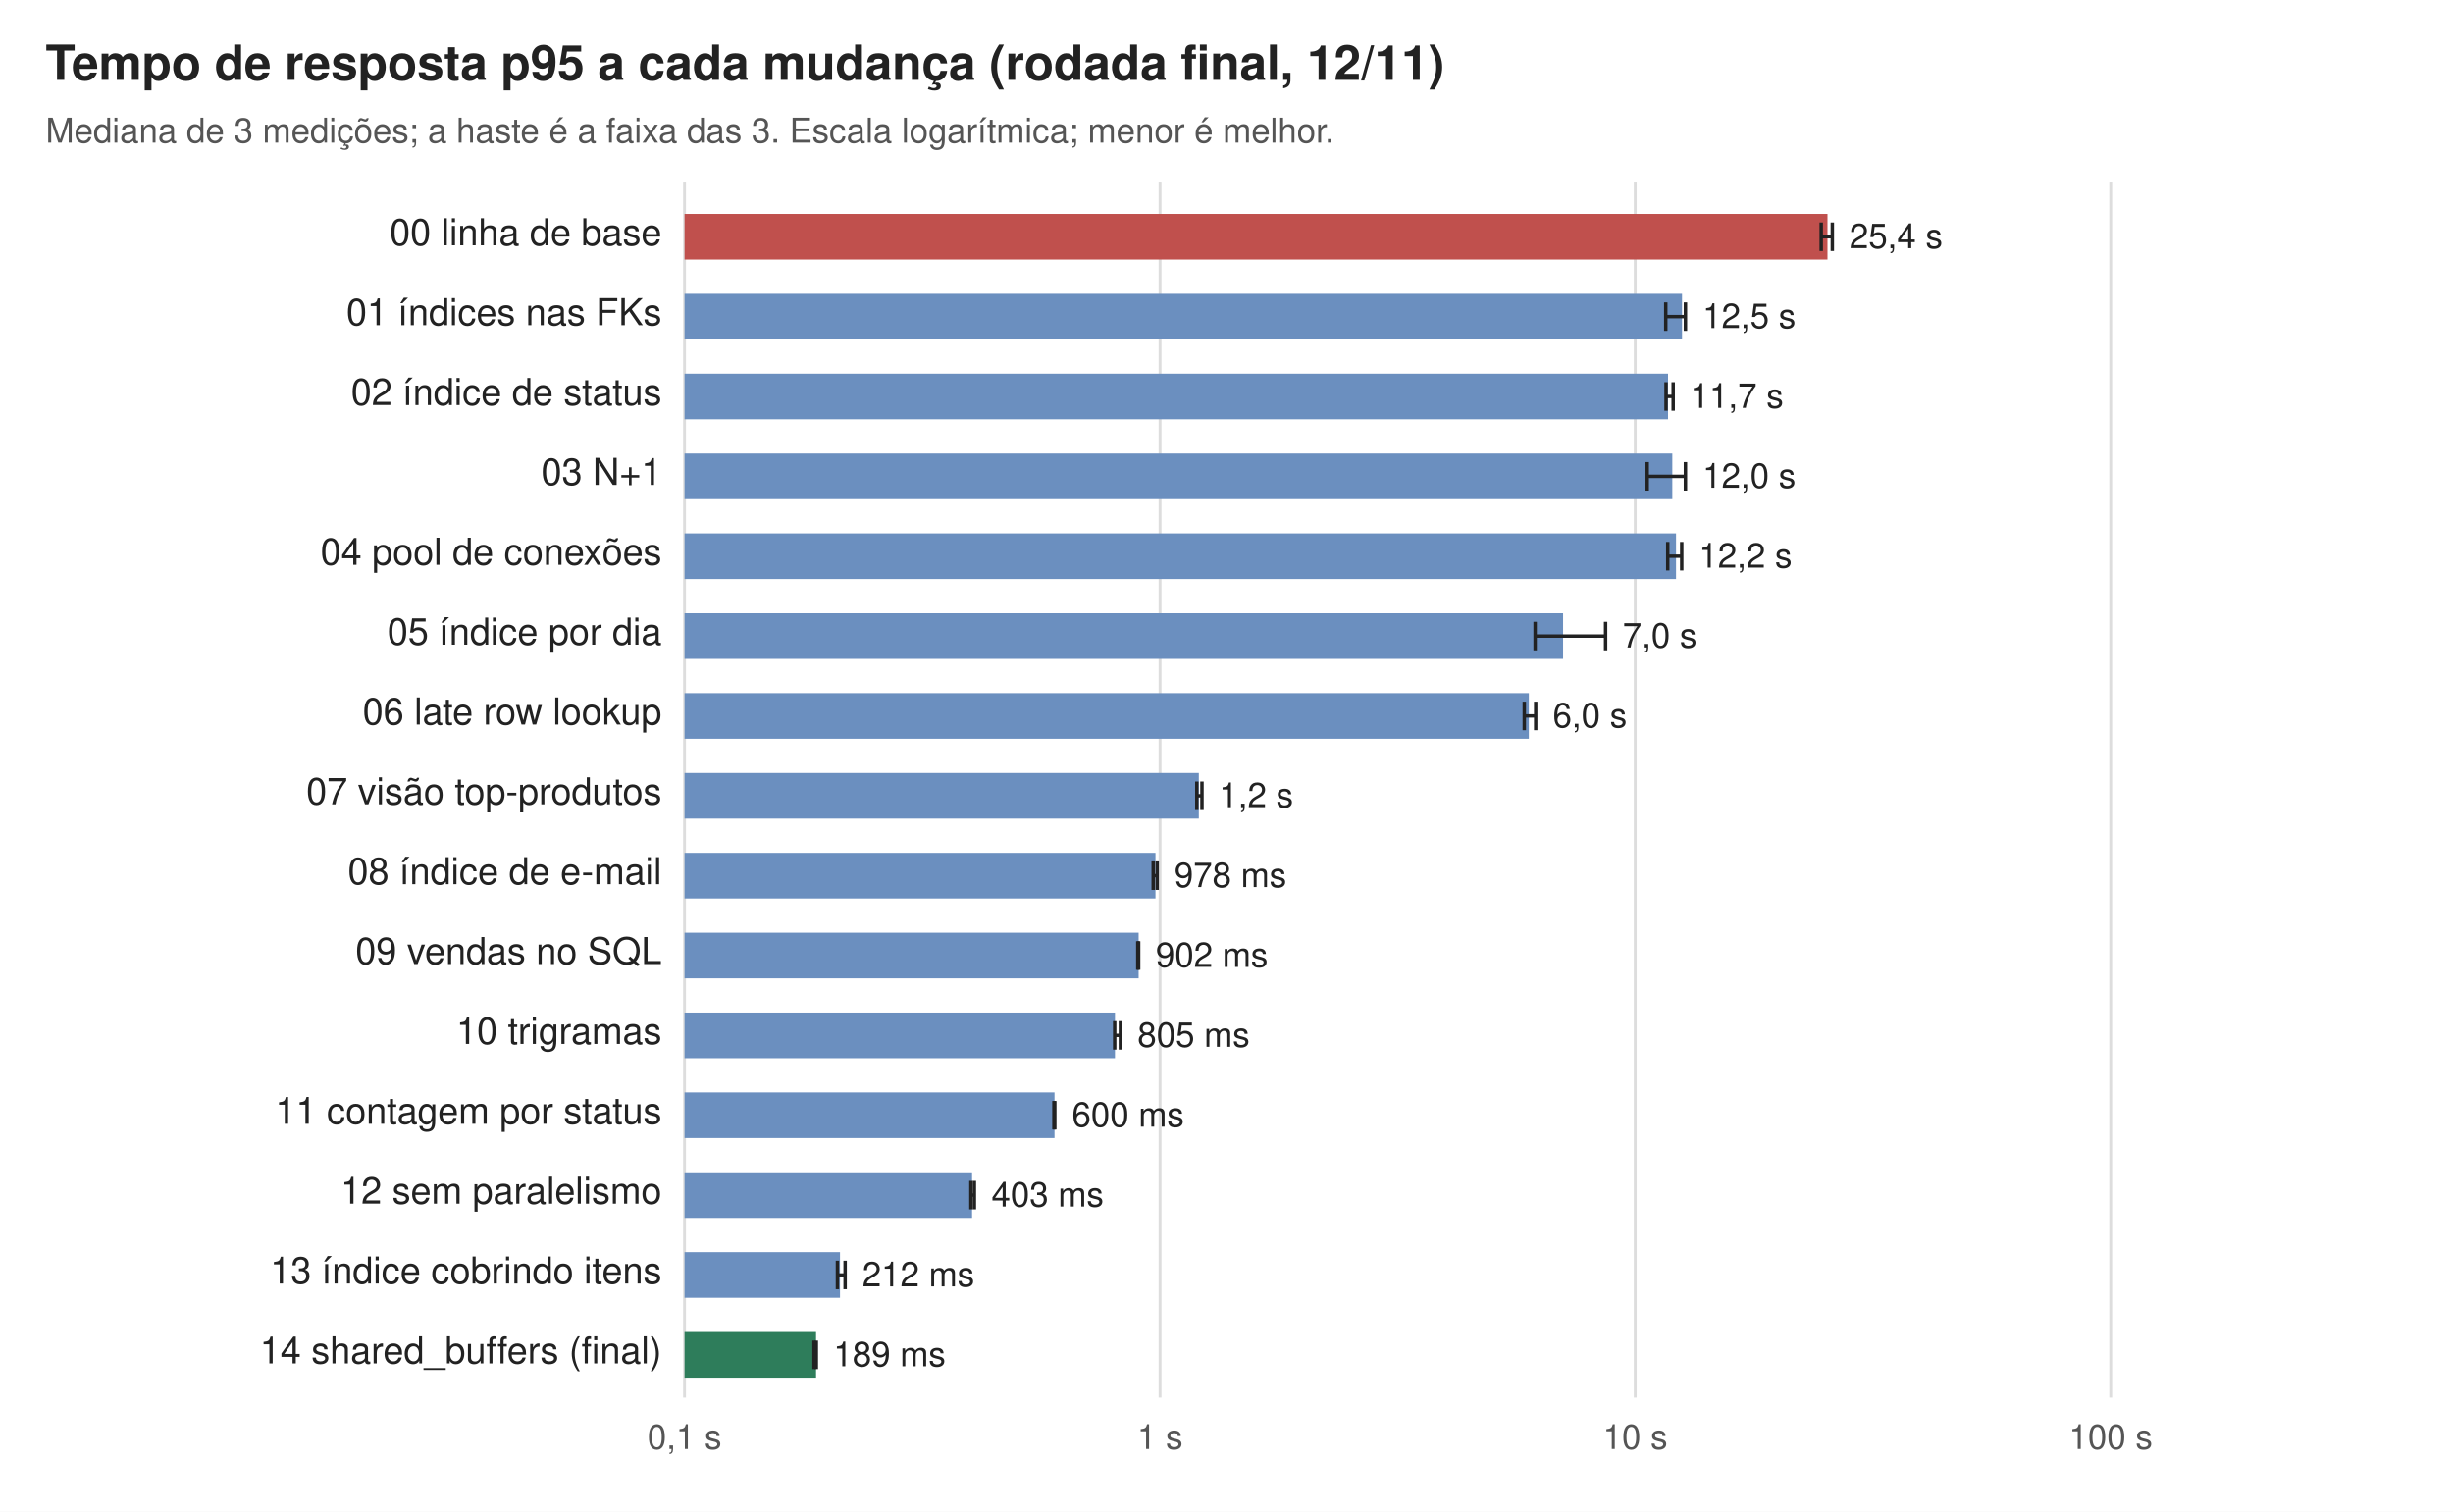
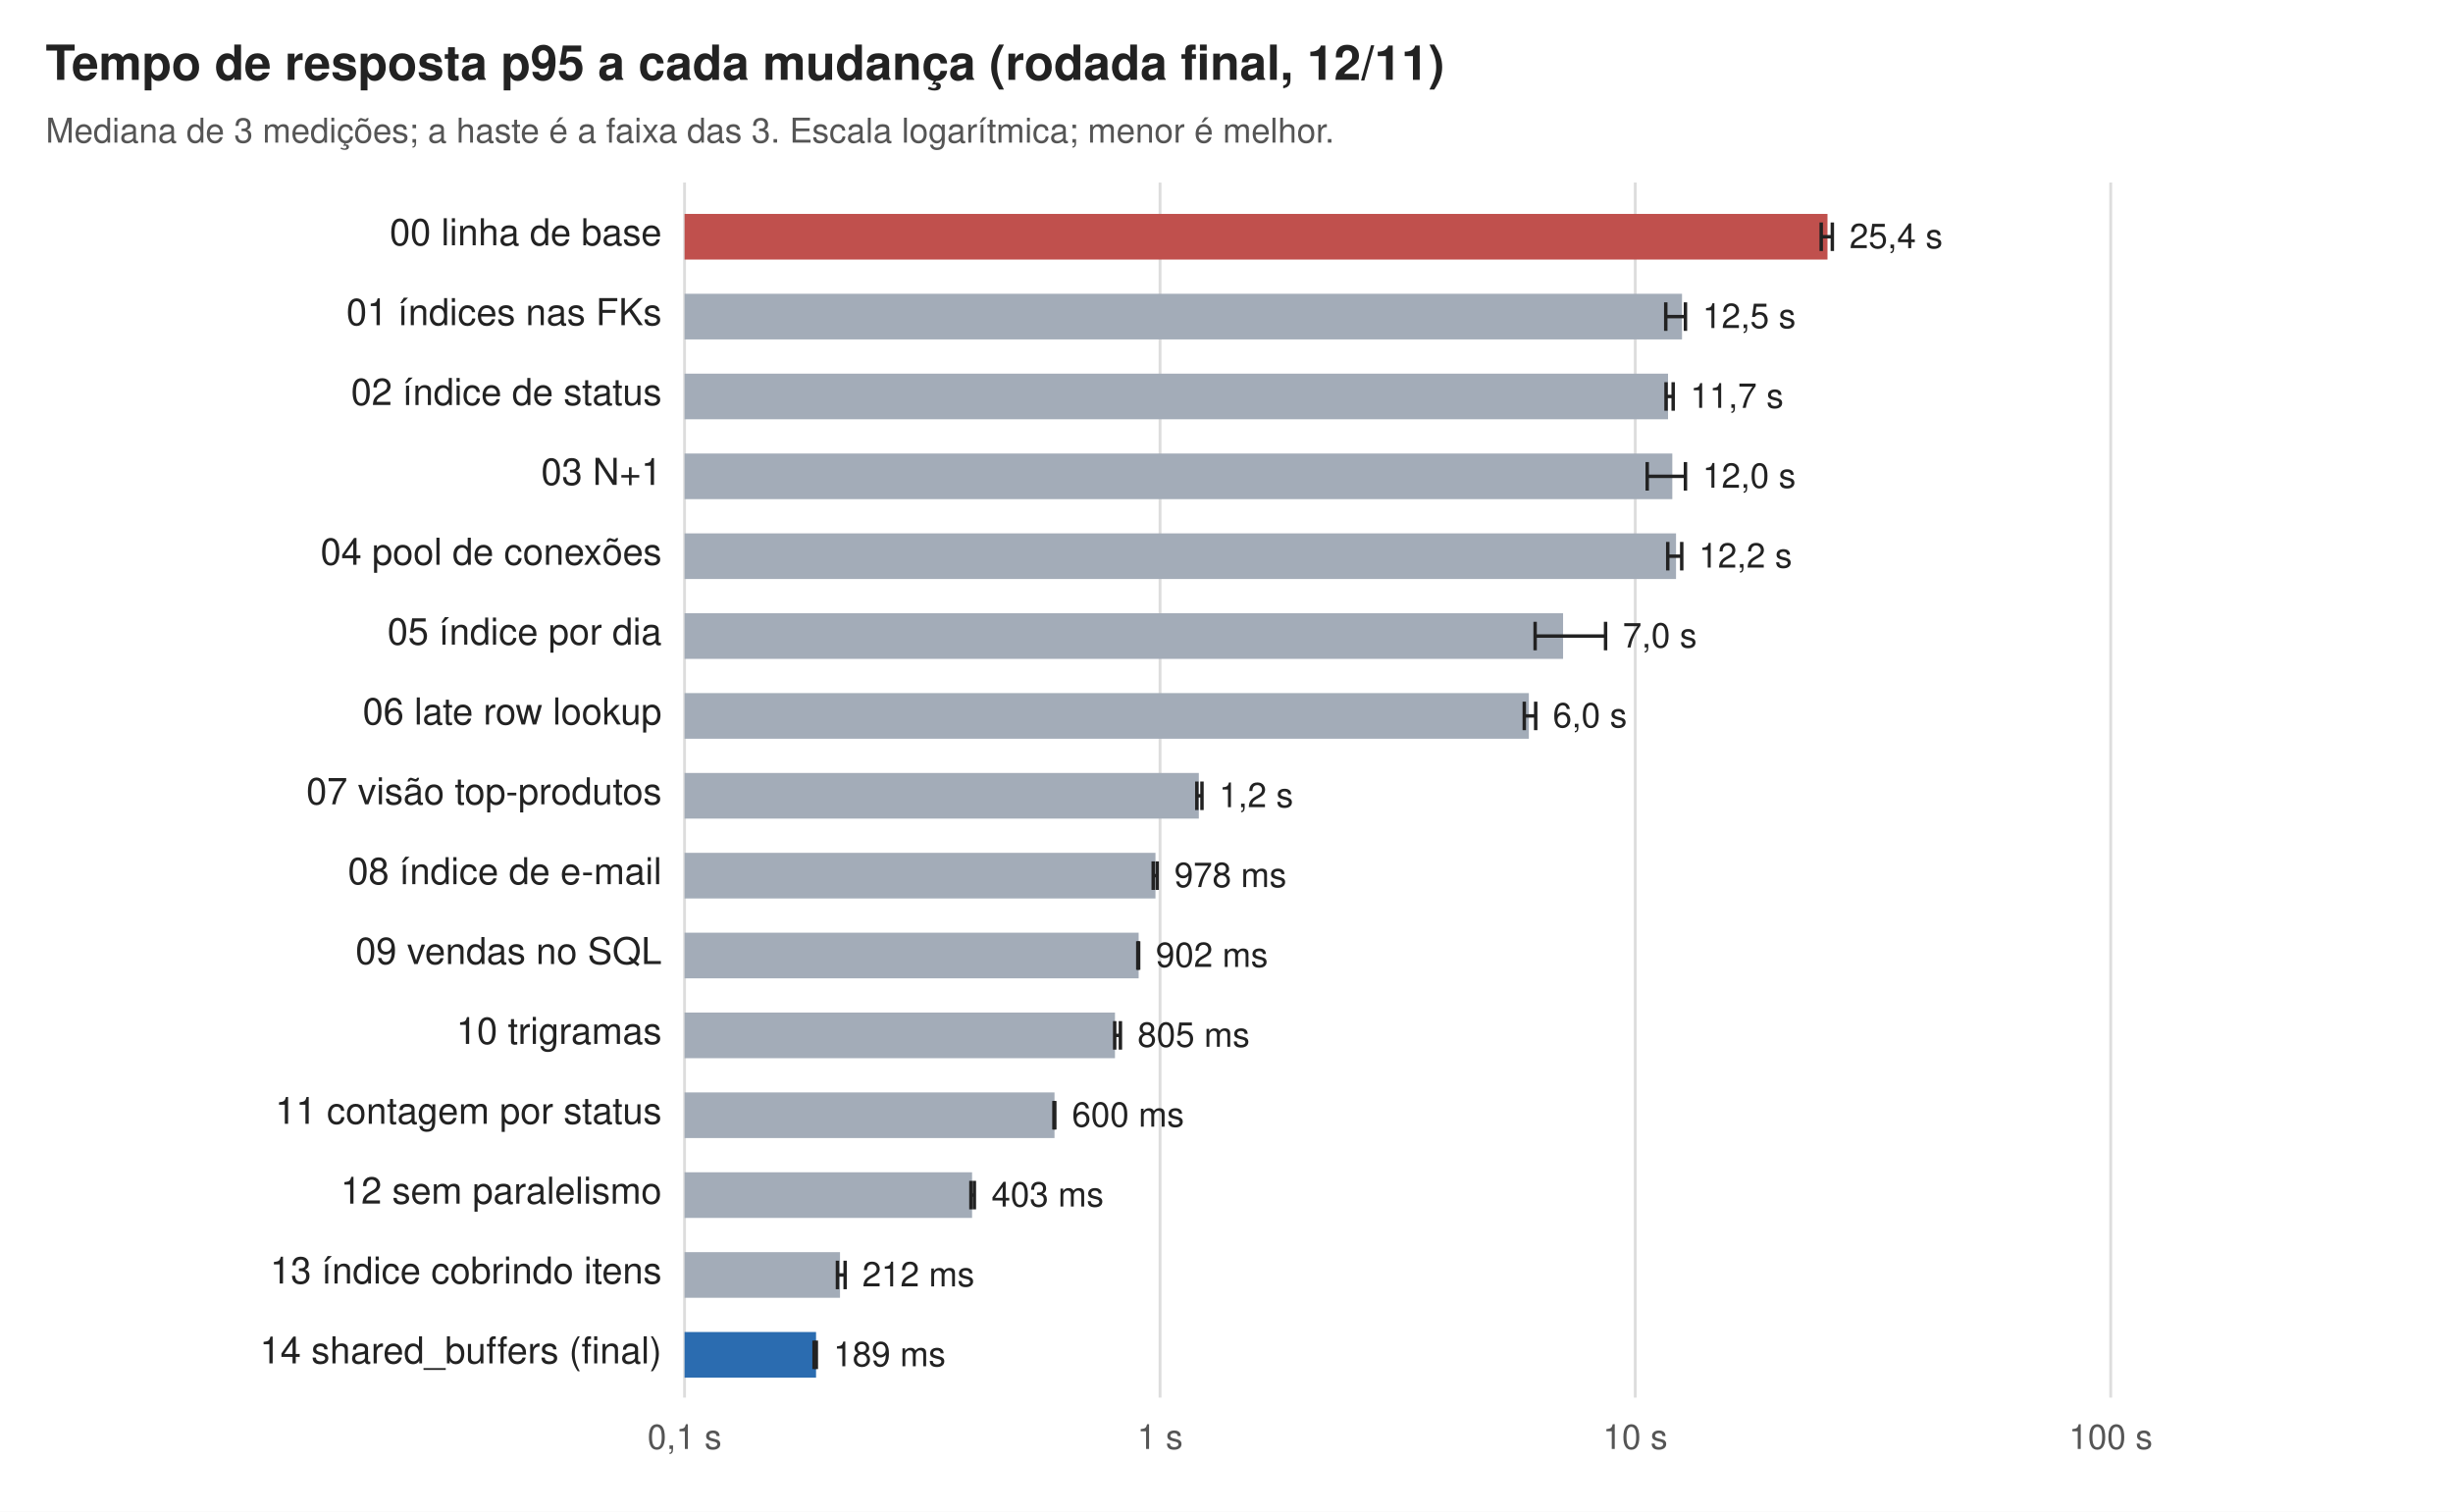
<svg xmlns="http://www.w3.org/2000/svg" width="860" height="530" viewBox="0 0 860 530" role="img" aria-label="Tempo de resposta p95 a cada mudança (rodada final, 12/11)" font-family="Helvetica, Arial, sans-serif">
  <rect width="100%" height="100%" fill="#ffffff" />
  <text x="16.0" y="28.0" font-size="17" fill="#222" text-anchor="start" font-weight="bold">Tempo de resposta p95 a cada mudança (rodada final, 12/11)</text>
  <text x="16.0" y="50.0" font-size="12" fill="#555" text-anchor="start" font-weight="normal">Mediana de 3 medições; a haste é a faixa das 3. Escala logarítmica; menor é melhor.</text>
  <line x1="240.0" y1="64" x2="240.0" y2="490" stroke="#dddddd" />
  <text x="240.0" y="508.0" font-size="12" fill="#555" text-anchor="middle" font-weight="normal">0,1 s</text>
  <line x1="406.7" y1="64" x2="406.7" y2="490" stroke="#dddddd" />
  <text x="406.7" y="508.0" font-size="12" fill="#555" text-anchor="middle" font-weight="normal">1 s</text>
  <line x1="573.3" y1="64" x2="573.3" y2="490" stroke="#dddddd" />
  <text x="573.3" y="508.0" font-size="12" fill="#555" text-anchor="middle" font-weight="normal">10 s</text>
  <line x1="740.0" y1="64" x2="740.0" y2="490" stroke="#dddddd" />
  <text x="740.0" y="508.0" font-size="12" fill="#555" text-anchor="middle" font-weight="normal">100 s</text>
  <text x="232.0" y="86.0" font-size="13" fill="#222" text-anchor="end" font-weight="normal">00 linha de base</text>
  <rect x="240" y="75" width="400.7" height="16" fill="#c0504d" />
  <line x1="638.5" y1="83" x2="642.4" y2="83" stroke="#222" stroke-width="1.2" />
  <line x1="638.5" y1="78" x2="638.5" y2="88" stroke="#222" stroke-width="1.2" />
  <line x1="642.4" y1="78" x2="642.4" y2="88" stroke="#222" stroke-width="1.2" />
  <text x="648.4" y="87.0" font-size="12" fill="#222" text-anchor="start" font-weight="normal">25,4 s</text>
  <text x="232.0" y="114.0" font-size="13" fill="#222" text-anchor="end" font-weight="normal">01 índices nas FKs</text>
-   <rect x="240" y="103" width="349.7" height="16" fill="#6b8fbf" />
+   <rect x="240" y="103" width="349.7" height="16" fill="#a3acb8" />
  <line x1="584.0" y1="111" x2="590.9" y2="111" stroke="#222" stroke-width="1.2" />
  <line x1="584.0" y1="106" x2="584.0" y2="116" stroke="#222" stroke-width="1.2" />
  <line x1="590.9" y1="106" x2="590.9" y2="116" stroke="#222" stroke-width="1.2" />
  <text x="596.9" y="115.0" font-size="12" fill="#222" text-anchor="start" font-weight="normal">12,5 s</text>
  <text x="232.0" y="142.0" font-size="13" fill="#222" text-anchor="end" font-weight="normal">02 índice de status</text>
-   <rect x="240" y="131" width="344.8" height="16" fill="#6b8fbf" />
+   <rect x="240" y="131" width="344.8" height="16" fill="#a3acb8" />
  <line x1="584.1" y1="139" x2="586.6" y2="139" stroke="#222" stroke-width="1.2" />
  <line x1="584.1" y1="134" x2="584.1" y2="144" stroke="#222" stroke-width="1.2" />
  <line x1="586.6" y1="134" x2="586.6" y2="144" stroke="#222" stroke-width="1.2" />
  <text x="592.6" y="143.0" font-size="12" fill="#222" text-anchor="start" font-weight="normal">11,7 s</text>
  <text x="232.0" y="170.0" font-size="13" fill="#222" text-anchor="end" font-weight="normal">03 N+1</text>
-   <rect x="240" y="159" width="346.3" height="16" fill="#6b8fbf" />
+   <rect x="240" y="159" width="346.3" height="16" fill="#a3acb8" />
  <line x1="577.5" y1="167" x2="590.9" y2="167" stroke="#222" stroke-width="1.2" />
  <line x1="577.5" y1="162" x2="577.5" y2="172" stroke="#222" stroke-width="1.2" />
  <line x1="590.9" y1="162" x2="590.9" y2="172" stroke="#222" stroke-width="1.2" />
  <text x="596.9" y="171.0" font-size="12" fill="#222" text-anchor="start" font-weight="normal">12,0 s</text>
  <text x="232.0" y="198.0" font-size="13" fill="#222" text-anchor="end" font-weight="normal">04 pool de conexões</text>
-   <rect x="240" y="187" width="347.6" height="16" fill="#6b8fbf" />
+   <rect x="240" y="187" width="347.6" height="16" fill="#a3acb8" />
  <line x1="584.7" y1="195" x2="589.6" y2="195" stroke="#222" stroke-width="1.2" />
  <line x1="584.7" y1="190" x2="584.7" y2="200" stroke="#222" stroke-width="1.2" />
  <line x1="589.6" y1="190" x2="589.6" y2="200" stroke="#222" stroke-width="1.2" />
  <text x="595.6" y="199.0" font-size="12" fill="#222" text-anchor="start" font-weight="normal">12,2 s</text>
  <text x="232.0" y="226.0" font-size="13" fill="#222" text-anchor="end" font-weight="normal">05 índice por dia</text>
-   <rect x="240" y="215" width="308.0" height="16" fill="#6b8fbf" />
+   <rect x="240" y="215" width="308.0" height="16" fill="#a3acb8" />
  <line x1="538.2" y1="223" x2="562.9" y2="223" stroke="#222" stroke-width="1.2" />
  <line x1="538.2" y1="218" x2="538.2" y2="228" stroke="#222" stroke-width="1.2" />
  <line x1="562.9" y1="218" x2="562.9" y2="228" stroke="#222" stroke-width="1.2" />
  <text x="568.9" y="227.0" font-size="12" fill="#222" text-anchor="start" font-weight="normal">7,0 s</text>
  <text x="232.0" y="254.0" font-size="13" fill="#222" text-anchor="end" font-weight="normal">06 late row lookup</text>
-   <rect x="240" y="243" width="296.0" height="16" fill="#6b8fbf" />
+   <rect x="240" y="243" width="296.0" height="16" fill="#a3acb8" />
  <line x1="534.4" y1="251" x2="538.4" y2="251" stroke="#222" stroke-width="1.2" />
  <line x1="534.4" y1="246" x2="534.4" y2="256" stroke="#222" stroke-width="1.2" />
  <line x1="538.4" y1="246" x2="538.4" y2="256" stroke="#222" stroke-width="1.2" />
  <text x="544.4" y="255.0" font-size="12" fill="#222" text-anchor="start" font-weight="normal">6,0 s</text>
  <text x="232.0" y="282.0" font-size="13" fill="#222" text-anchor="end" font-weight="normal">07 visão top-produtos</text>
-   <rect x="240" y="271" width="180.3" height="16" fill="#6b8fbf" />
+   <rect x="240" y="271" width="180.3" height="16" fill="#a3acb8" />
  <line x1="419.6" y1="279" x2="421.4" y2="279" stroke="#222" stroke-width="1.2" />
  <line x1="419.6" y1="274" x2="419.6" y2="284" stroke="#222" stroke-width="1.2" />
  <line x1="421.4" y1="274" x2="421.4" y2="284" stroke="#222" stroke-width="1.2" />
  <text x="427.4" y="283.0" font-size="12" fill="#222" text-anchor="start" font-weight="normal">1,2 s</text>
  <text x="232.0" y="310.0" font-size="13" fill="#222" text-anchor="end" font-weight="normal">08 índice de e-mail</text>
-   <rect x="240" y="299" width="165.1" height="16" fill="#6b8fbf" />
+   <rect x="240" y="299" width="165.1" height="16" fill="#a3acb8" />
  <line x1="404.3" y1="307" x2="405.7" y2="307" stroke="#222" stroke-width="1.2" />
  <line x1="404.3" y1="302" x2="404.3" y2="312" stroke="#222" stroke-width="1.2" />
  <line x1="405.7" y1="302" x2="405.7" y2="312" stroke="#222" stroke-width="1.2" />
  <text x="411.7" y="311.0" font-size="12" fill="#222" text-anchor="start" font-weight="normal">978 ms</text>
  <text x="232.0" y="338.0" font-size="13" fill="#222" text-anchor="end" font-weight="normal">09 vendas no SQL</text>
-   <rect x="240" y="327" width="159.2" height="16" fill="#6b8fbf" />
+   <rect x="240" y="327" width="159.2" height="16" fill="#a3acb8" />
  <line x1="398.9" y1="335" x2="399.2" y2="335" stroke="#222" stroke-width="1.2" />
  <line x1="398.9" y1="330" x2="398.9" y2="340" stroke="#222" stroke-width="1.2" />
  <line x1="399.2" y1="330" x2="399.2" y2="340" stroke="#222" stroke-width="1.2" />
  <text x="405.2" y="339.0" font-size="12" fill="#222" text-anchor="start" font-weight="normal">902 ms</text>
  <text x="232.0" y="366.0" font-size="13" fill="#222" text-anchor="end" font-weight="normal">10 trigramas</text>
-   <rect x="240" y="355" width="150.9" height="16" fill="#6b8fbf" />
+   <rect x="240" y="355" width="150.9" height="16" fill="#a3acb8" />
  <line x1="390.8" y1="363" x2="392.8" y2="363" stroke="#222" stroke-width="1.2" />
  <line x1="390.8" y1="358" x2="390.8" y2="368" stroke="#222" stroke-width="1.2" />
  <line x1="392.8" y1="358" x2="392.8" y2="368" stroke="#222" stroke-width="1.2" />
  <text x="398.8" y="367.0" font-size="12" fill="#222" text-anchor="start" font-weight="normal">805 ms</text>
  <text x="232.0" y="394.0" font-size="13" fill="#222" text-anchor="end" font-weight="normal">11 contagem por status</text>
-   <rect x="240" y="383" width="129.7" height="16" fill="#6b8fbf" />
+   <rect x="240" y="383" width="129.7" height="16" fill="#a3acb8" />
  <line x1="369.5" y1="391" x2="369.8" y2="391" stroke="#222" stroke-width="1.2" />
  <line x1="369.5" y1="386" x2="369.5" y2="396" stroke="#222" stroke-width="1.2" />
  <line x1="369.8" y1="386" x2="369.8" y2="396" stroke="#222" stroke-width="1.2" />
  <text x="375.8" y="395.0" font-size="12" fill="#222" text-anchor="start" font-weight="normal">600 ms</text>
  <text x="232.0" y="422.0" font-size="13" fill="#222" text-anchor="end" font-weight="normal">12 sem paralelismo</text>
-   <rect x="240" y="411" width="100.8" height="16" fill="#6b8fbf" />
+   <rect x="240" y="411" width="100.8" height="16" fill="#a3acb8" />
  <line x1="340.4" y1="419" x2="341.6" y2="419" stroke="#222" stroke-width="1.2" />
  <line x1="340.4" y1="414" x2="340.4" y2="424" stroke="#222" stroke-width="1.2" />
  <line x1="341.6" y1="414" x2="341.6" y2="424" stroke="#222" stroke-width="1.2" />
  <text x="347.6" y="423.0" font-size="12" fill="#222" text-anchor="start" font-weight="normal">403 ms</text>
  <text x="232.0" y="450.0" font-size="13" fill="#222" text-anchor="end" font-weight="normal">13 índice cobrindo itens</text>
-   <rect x="240" y="439" width="54.5" height="16" fill="#6b8fbf" />
+   <rect x="240" y="439" width="54.5" height="16" fill="#a3acb8" />
  <line x1="293.6" y1="447" x2="296.3" y2="447" stroke="#222" stroke-width="1.2" />
  <line x1="293.6" y1="442" x2="293.6" y2="452" stroke="#222" stroke-width="1.2" />
  <line x1="296.3" y1="442" x2="296.3" y2="452" stroke="#222" stroke-width="1.2" />
  <text x="302.3" y="451.0" font-size="12" fill="#222" text-anchor="start" font-weight="normal">212 ms</text>
  <text x="232.0" y="478.0" font-size="13" fill="#222" text-anchor="end" font-weight="normal">14 shared_buffers (final)</text>
-   <rect x="240" y="467" width="46.1" height="16" fill="#2e7d5b" />
+   <rect x="240" y="467" width="46.1" height="16" fill="#2b6cb0" />
  <line x1="285.4" y1="475" x2="286.2" y2="475" stroke="#222" stroke-width="1.2" />
  <line x1="285.4" y1="470" x2="285.4" y2="480" stroke="#222" stroke-width="1.2" />
  <line x1="286.2" y1="470" x2="286.2" y2="480" stroke="#222" stroke-width="1.2" />
  <text x="292.2" y="479.0" font-size="12" fill="#222" text-anchor="start" font-weight="normal">189 ms</text>
</svg>
